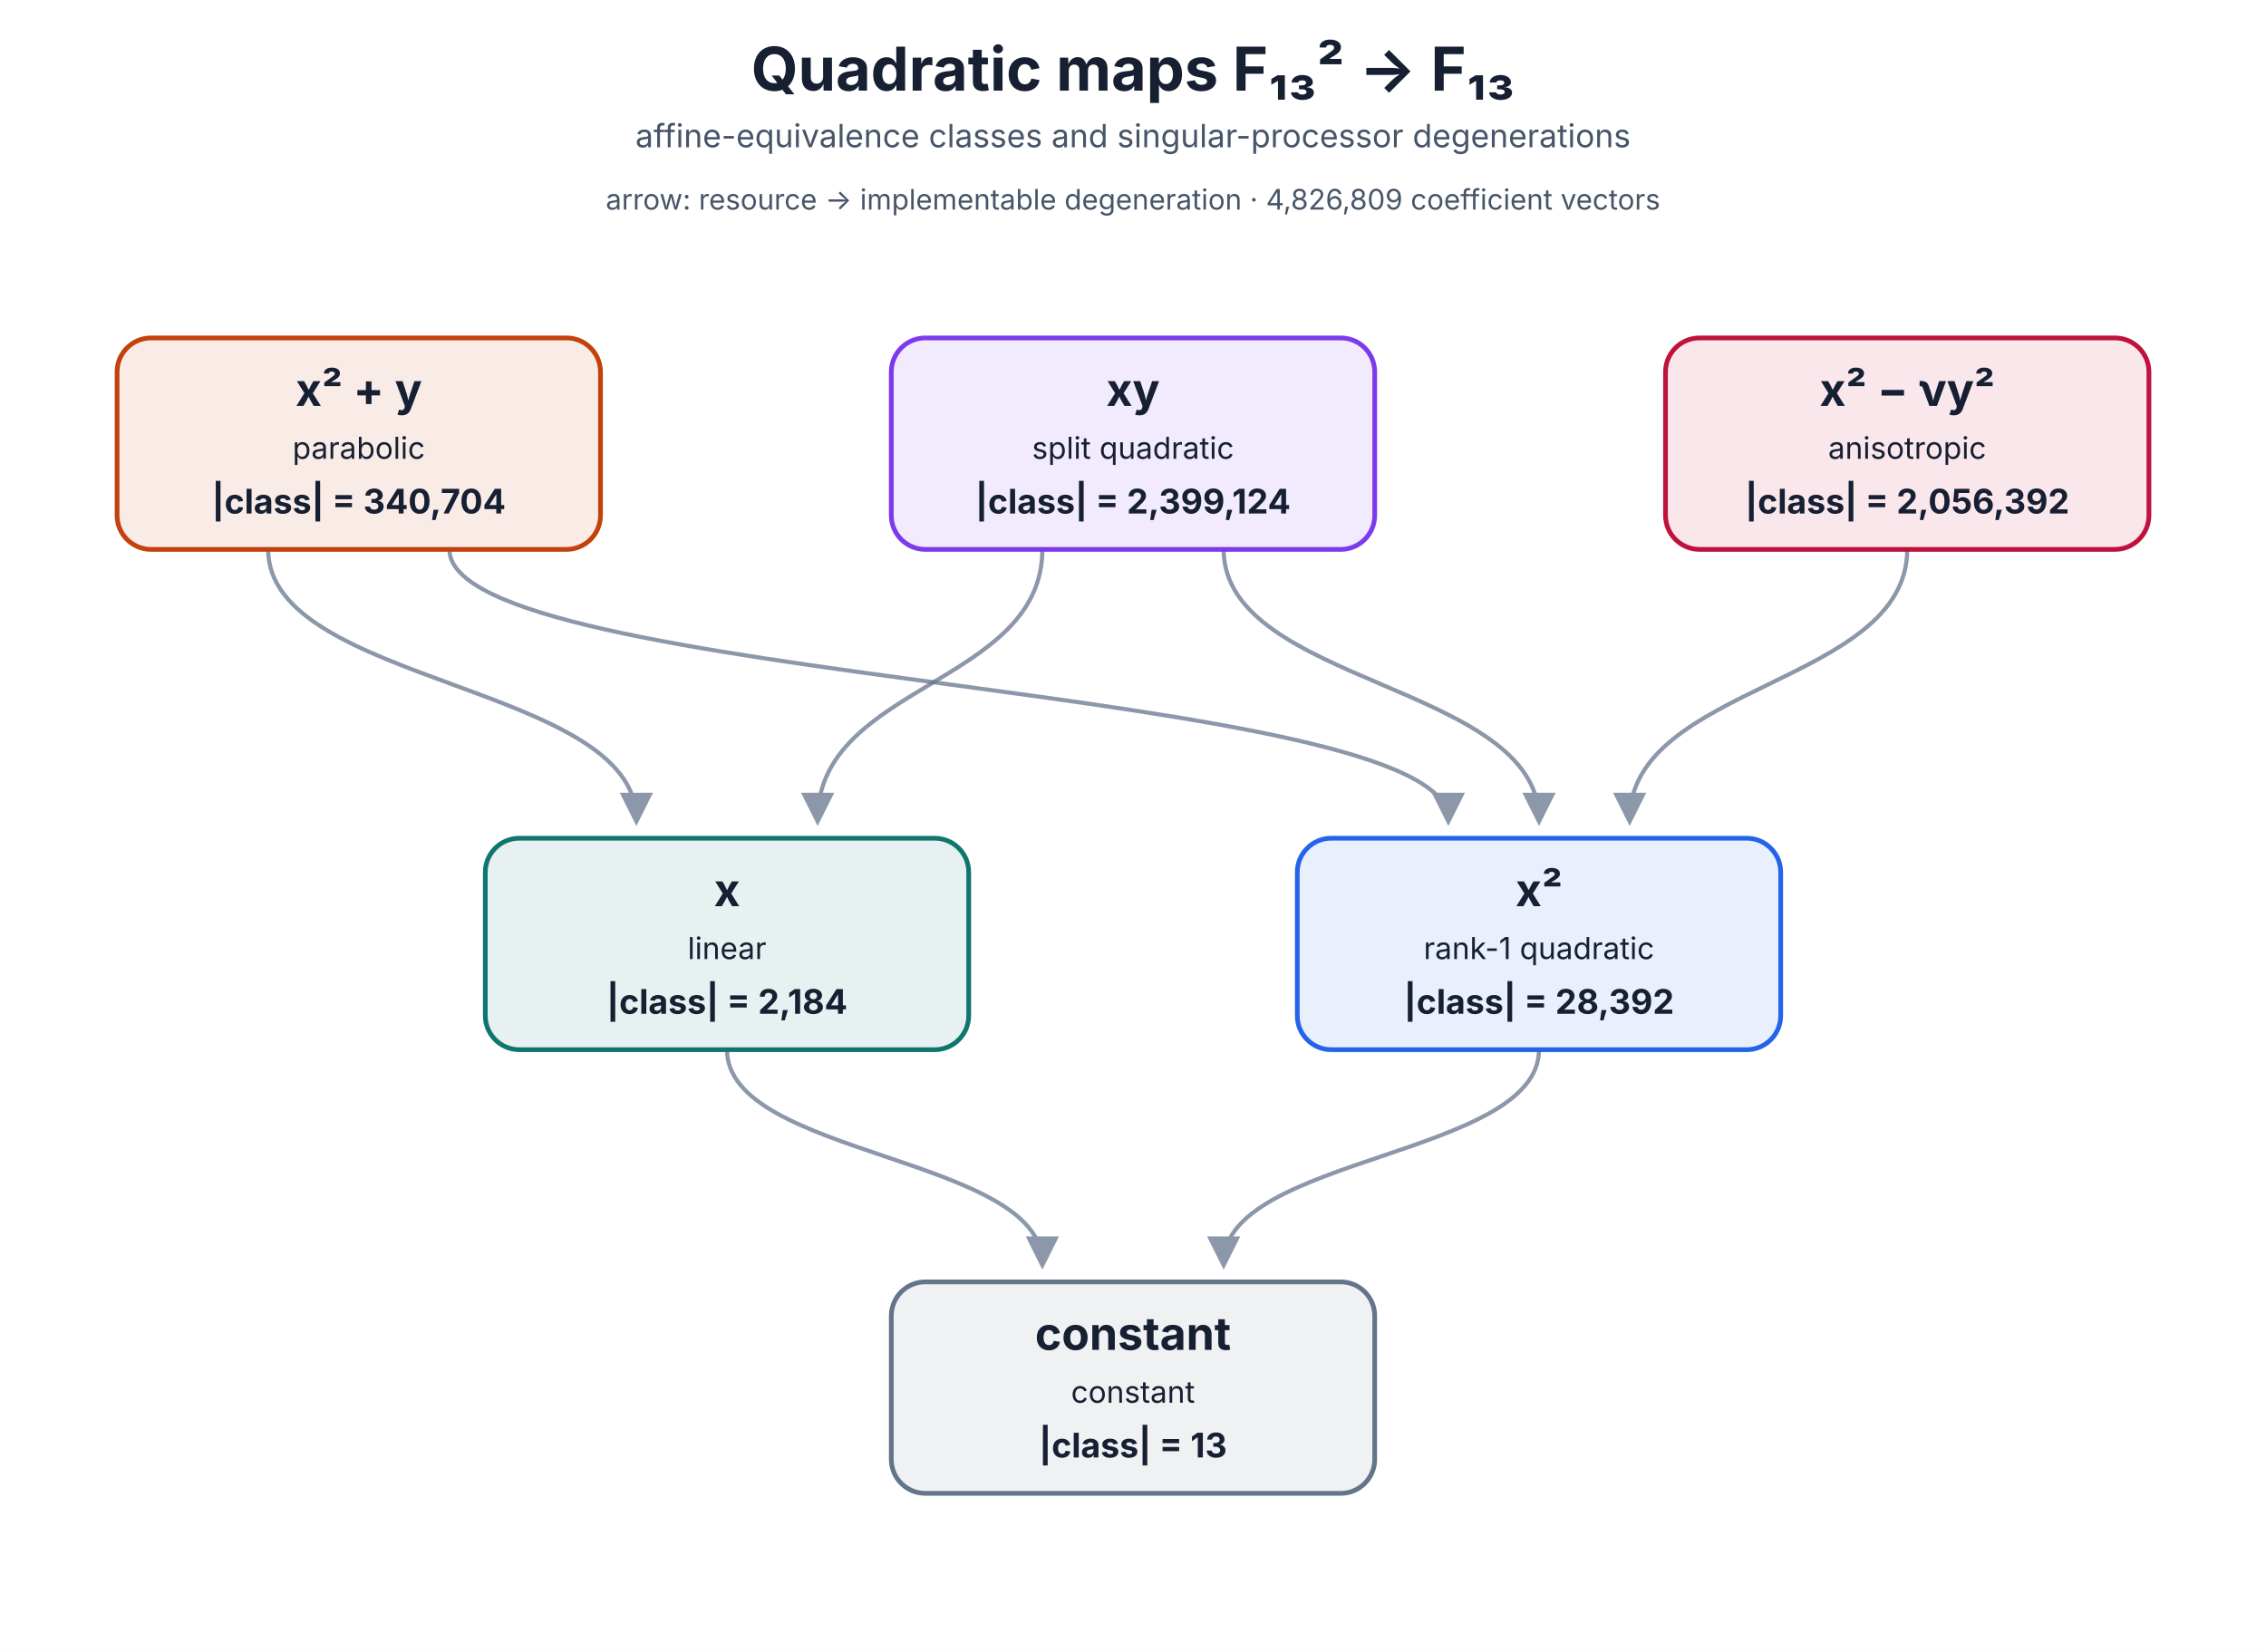
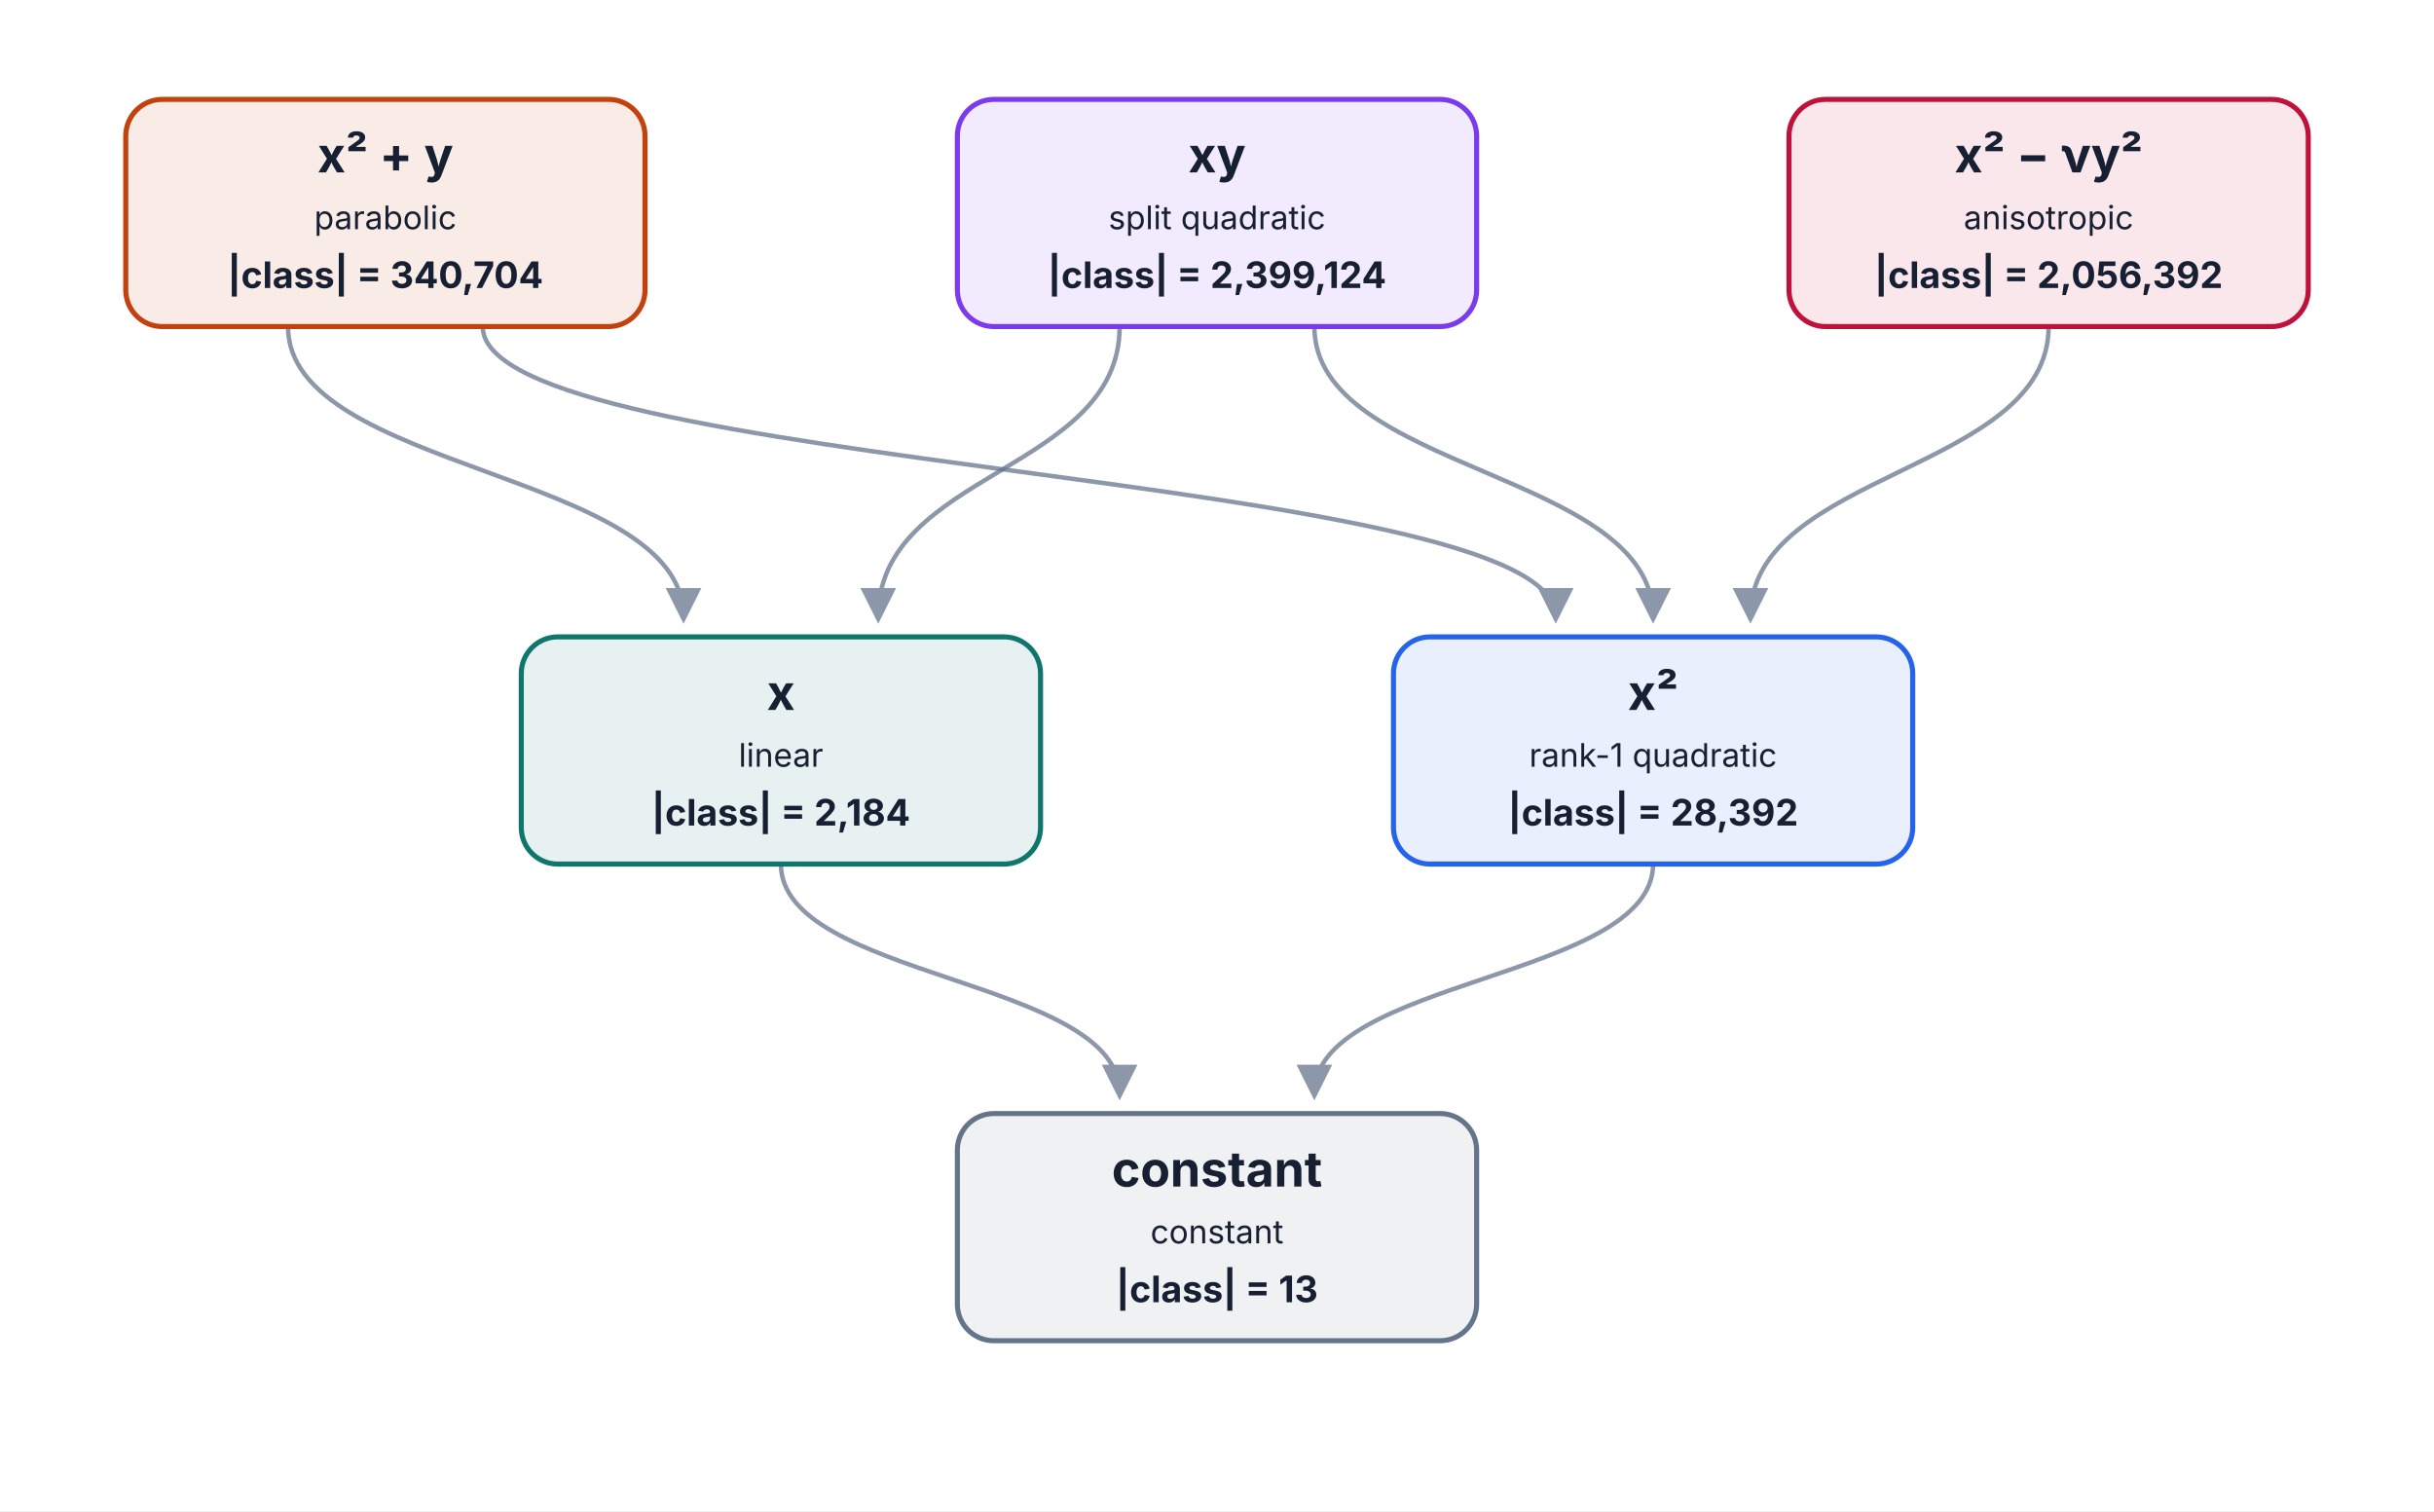
- <svg xmlns="http://www.w3.org/2000/svg" width="1200" height="875" viewBox="0 0 1200 875" role="img" aria-labelledby="title description">
+ <svg xmlns="http://www.w3.org/2000/svg" width="1200" height="745" viewBox="0 0 1200 745" role="img" aria-labelledby="title description">
  <defs>
    <marker id="arrow" viewBox="0 0 10 10" refX="8" refY="5" markerWidth="8" markerHeight="8" orient="auto-start-reverse">
      <path d="M 0 0 L 10 5 L 0 10 z" fill="#64748b" />
    </marker>
    <style>
      .edge { fill: none; stroke: #64748b; stroke-width: 2.2; opacity: .74; }
      .node text { fill: #172033; text-anchor: middle;
                    font-family: Inter, ui-sans-serif, system-ui, sans-serif; }
      .form { font-size: 24px; font-weight: 700; }
      .kind { font-size: 16px; fill: #475569; }
      .size { font-size: 18px; font-weight: 650; font-variant-numeric: tabular-nums; }
      .title { fill: #172033; font: 700 32px Inter, ui-sans-serif, system-ui, sans-serif; }
      .subtitle { fill: #475569; font: 17px Inter, ui-sans-serif, system-ui, sans-serif; }
      .legend { fill: #475569; font: 15px Inter, ui-sans-serif, system-ui, sans-serif; }
    </style>
  </defs>
-   <rect width="1200" height="875" fill="#ffffff" />
-   <text class="title" x="600" y="48" text-anchor="middle">
-     Quadratic maps F₁₃² → F₁₃
-   </text>
-   <text class="subtitle" x="600" y="78" text-anchor="middle">
-     affine-equivalence classes and singular-processor degenerations
-   </text>
-   <text class="legend" x="600" y="111" text-anchor="middle">
-     arrow: resource → implementable degeneration · 4,826,809 coefficient vectors
-   </text>
-   <path class="edge" d="M 142 291 C 142 362.5, 337 362.5, 337 434" marker-end="url(#arrow)" />
-   <path class="edge" d="M 238 291 C 238 362.5, 767 362.5, 767 434" marker-end="url(#arrow)" />
-   <path class="edge" d="M 552 291 C 552 362.5, 433 362.5, 433 434" marker-end="url(#arrow)" />
-   <path class="edge" d="M 648 291 C 648 362.5, 815 362.5, 815 434" marker-end="url(#arrow)" />
-   <path class="edge" d="M 1010 291 C 1010 362.5, 863 362.5, 863 434" marker-end="url(#arrow)" />
-   <path class="edge" d="M 385 556 C 385 612.5, 552 612.5, 552 669" marker-end="url(#arrow)" />
-   <path class="edge" d="M 815 556 C 815 612.5, 648 612.5, 648 669" marker-end="url(#arrow)" />
-   <g class="node parabolic" transform="translate(190 235)">
+   <rect width="1200" height="745" fill="#ffffff" />
+   <path class="edge" d="M 142 161 C 142 232.5, 337 232.5, 337 304" marker-end="url(#arrow)" />
+   <path class="edge" d="M 238 161 C 238 232.5, 767 232.5, 767 304" marker-end="url(#arrow)" />
+   <path class="edge" d="M 552 161 C 552 232.5, 433 232.5, 433 304" marker-end="url(#arrow)" />
+   <path class="edge" d="M 648 161 C 648 232.5, 815 232.5, 815 304" marker-end="url(#arrow)" />
+   <path class="edge" d="M 1010 161 C 1010 232.5, 863 232.5, 863 304" marker-end="url(#arrow)" />
+   <path class="edge" d="M 385 426 C 385 482.5, 552 482.5, 552 539" marker-end="url(#arrow)" />
+   <path class="edge" d="M 815 426 C 815 482.5, 648 482.5, 648 539" marker-end="url(#arrow)" />
+   <g class="node parabolic" transform="translate(190 105)">
    <rect x="-128" y="-56" width="256" height="112" rx="18" fill="#c2410c" fill-opacity="0.10" stroke="#c2410c" stroke-width="2.5" />
    <text class="form" x="0" y="-20">x² + y</text>
    <text class="kind" x="0" y="8">parabolic</text>
    <text class="size" x="0" y="37">|class| = 340,704</text>
  </g>
-   <g class="node split" transform="translate(600 235)">
+   <g class="node split" transform="translate(600 105)">
    <rect x="-128" y="-56" width="256" height="112" rx="18" fill="#7c3aed" fill-opacity="0.10" stroke="#7c3aed" stroke-width="2.5" />
    <text class="form" x="0" y="-20">xy</text>
    <text class="kind" x="0" y="8">split quadratic</text>
    <text class="size" x="0" y="37">|class| = 2,399,124</text>
  </g>
-   <g class="node anisotropic" transform="translate(1010 235)">
+   <g class="node anisotropic" transform="translate(1010 105)">
    <rect x="-128" y="-56" width="256" height="112" rx="18" fill="#be123c" fill-opacity="0.10" stroke="#be123c" stroke-width="2.5" />
    <text class="form" x="0" y="-20">x² − νy²</text>
    <text class="kind" x="0" y="8">anisotropic</text>
    <text class="size" x="0" y="37">|class| = 2,056,392</text>
  </g>
-   <g class="node linear" transform="translate(385 500)">
+   <g class="node linear" transform="translate(385 370)">
    <rect x="-128" y="-56" width="256" height="112" rx="18" fill="#0f766e" fill-opacity="0.10" stroke="#0f766e" stroke-width="2.5" />
    <text class="form" x="0" y="-20">x</text>
    <text class="kind" x="0" y="8">linear</text>
    <text class="size" x="0" y="37">|class| = 2,184</text>
  </g>
-   <g class="node rank1" transform="translate(815 500)">
+   <g class="node rank1" transform="translate(815 370)">
    <rect x="-128" y="-56" width="256" height="112" rx="18" fill="#2563eb" fill-opacity="0.10" stroke="#2563eb" stroke-width="2.5" />
    <text class="form" x="0" y="-20">x²</text>
    <text class="kind" x="0" y="8">rank-1 quadratic</text>
    <text class="size" x="0" y="37">|class| = 28,392</text>
  </g>
-   <g class="node constant" transform="translate(600 735)">
+   <g class="node constant" transform="translate(600 605)">
    <rect x="-128" y="-56" width="256" height="112" rx="18" fill="#64748b" fill-opacity="0.10" stroke="#64748b" stroke-width="2.5" />
    <text class="form" x="0" y="-20">constant</text>
    <text class="kind" x="0" y="8">constant</text>
    <text class="size" x="0" y="37">|class| = 13</text>
  </g>
</svg>
